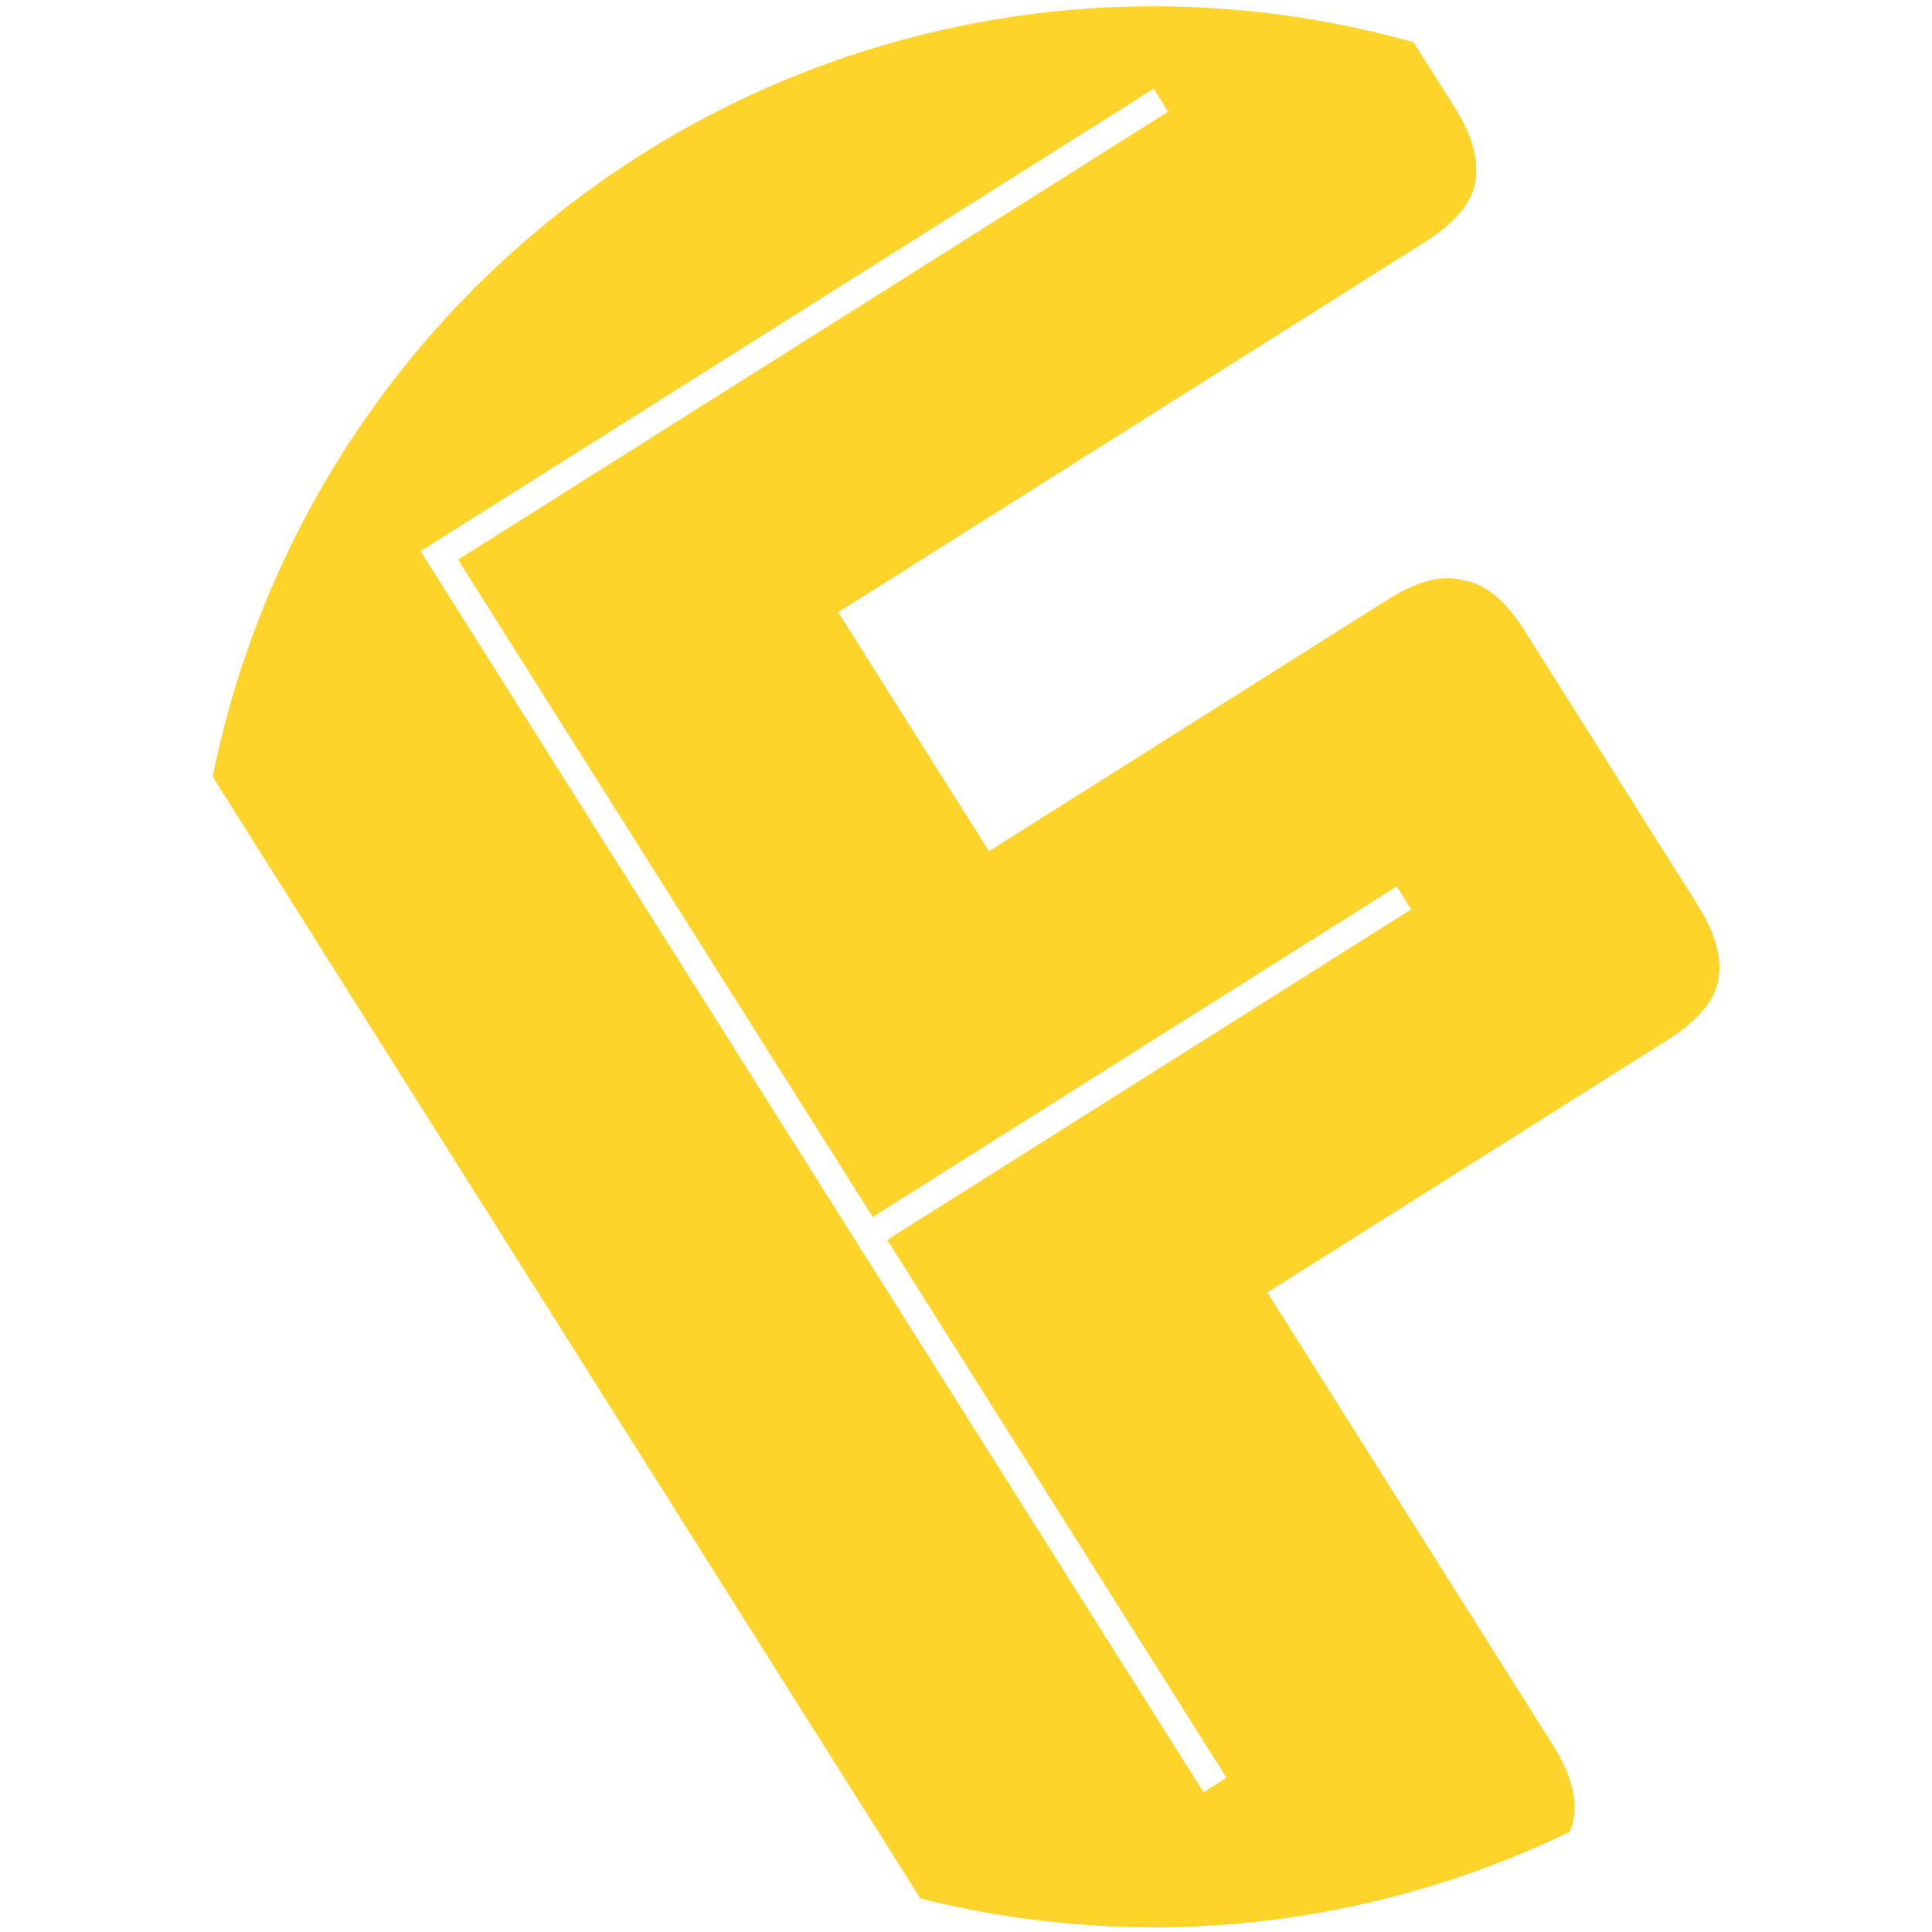
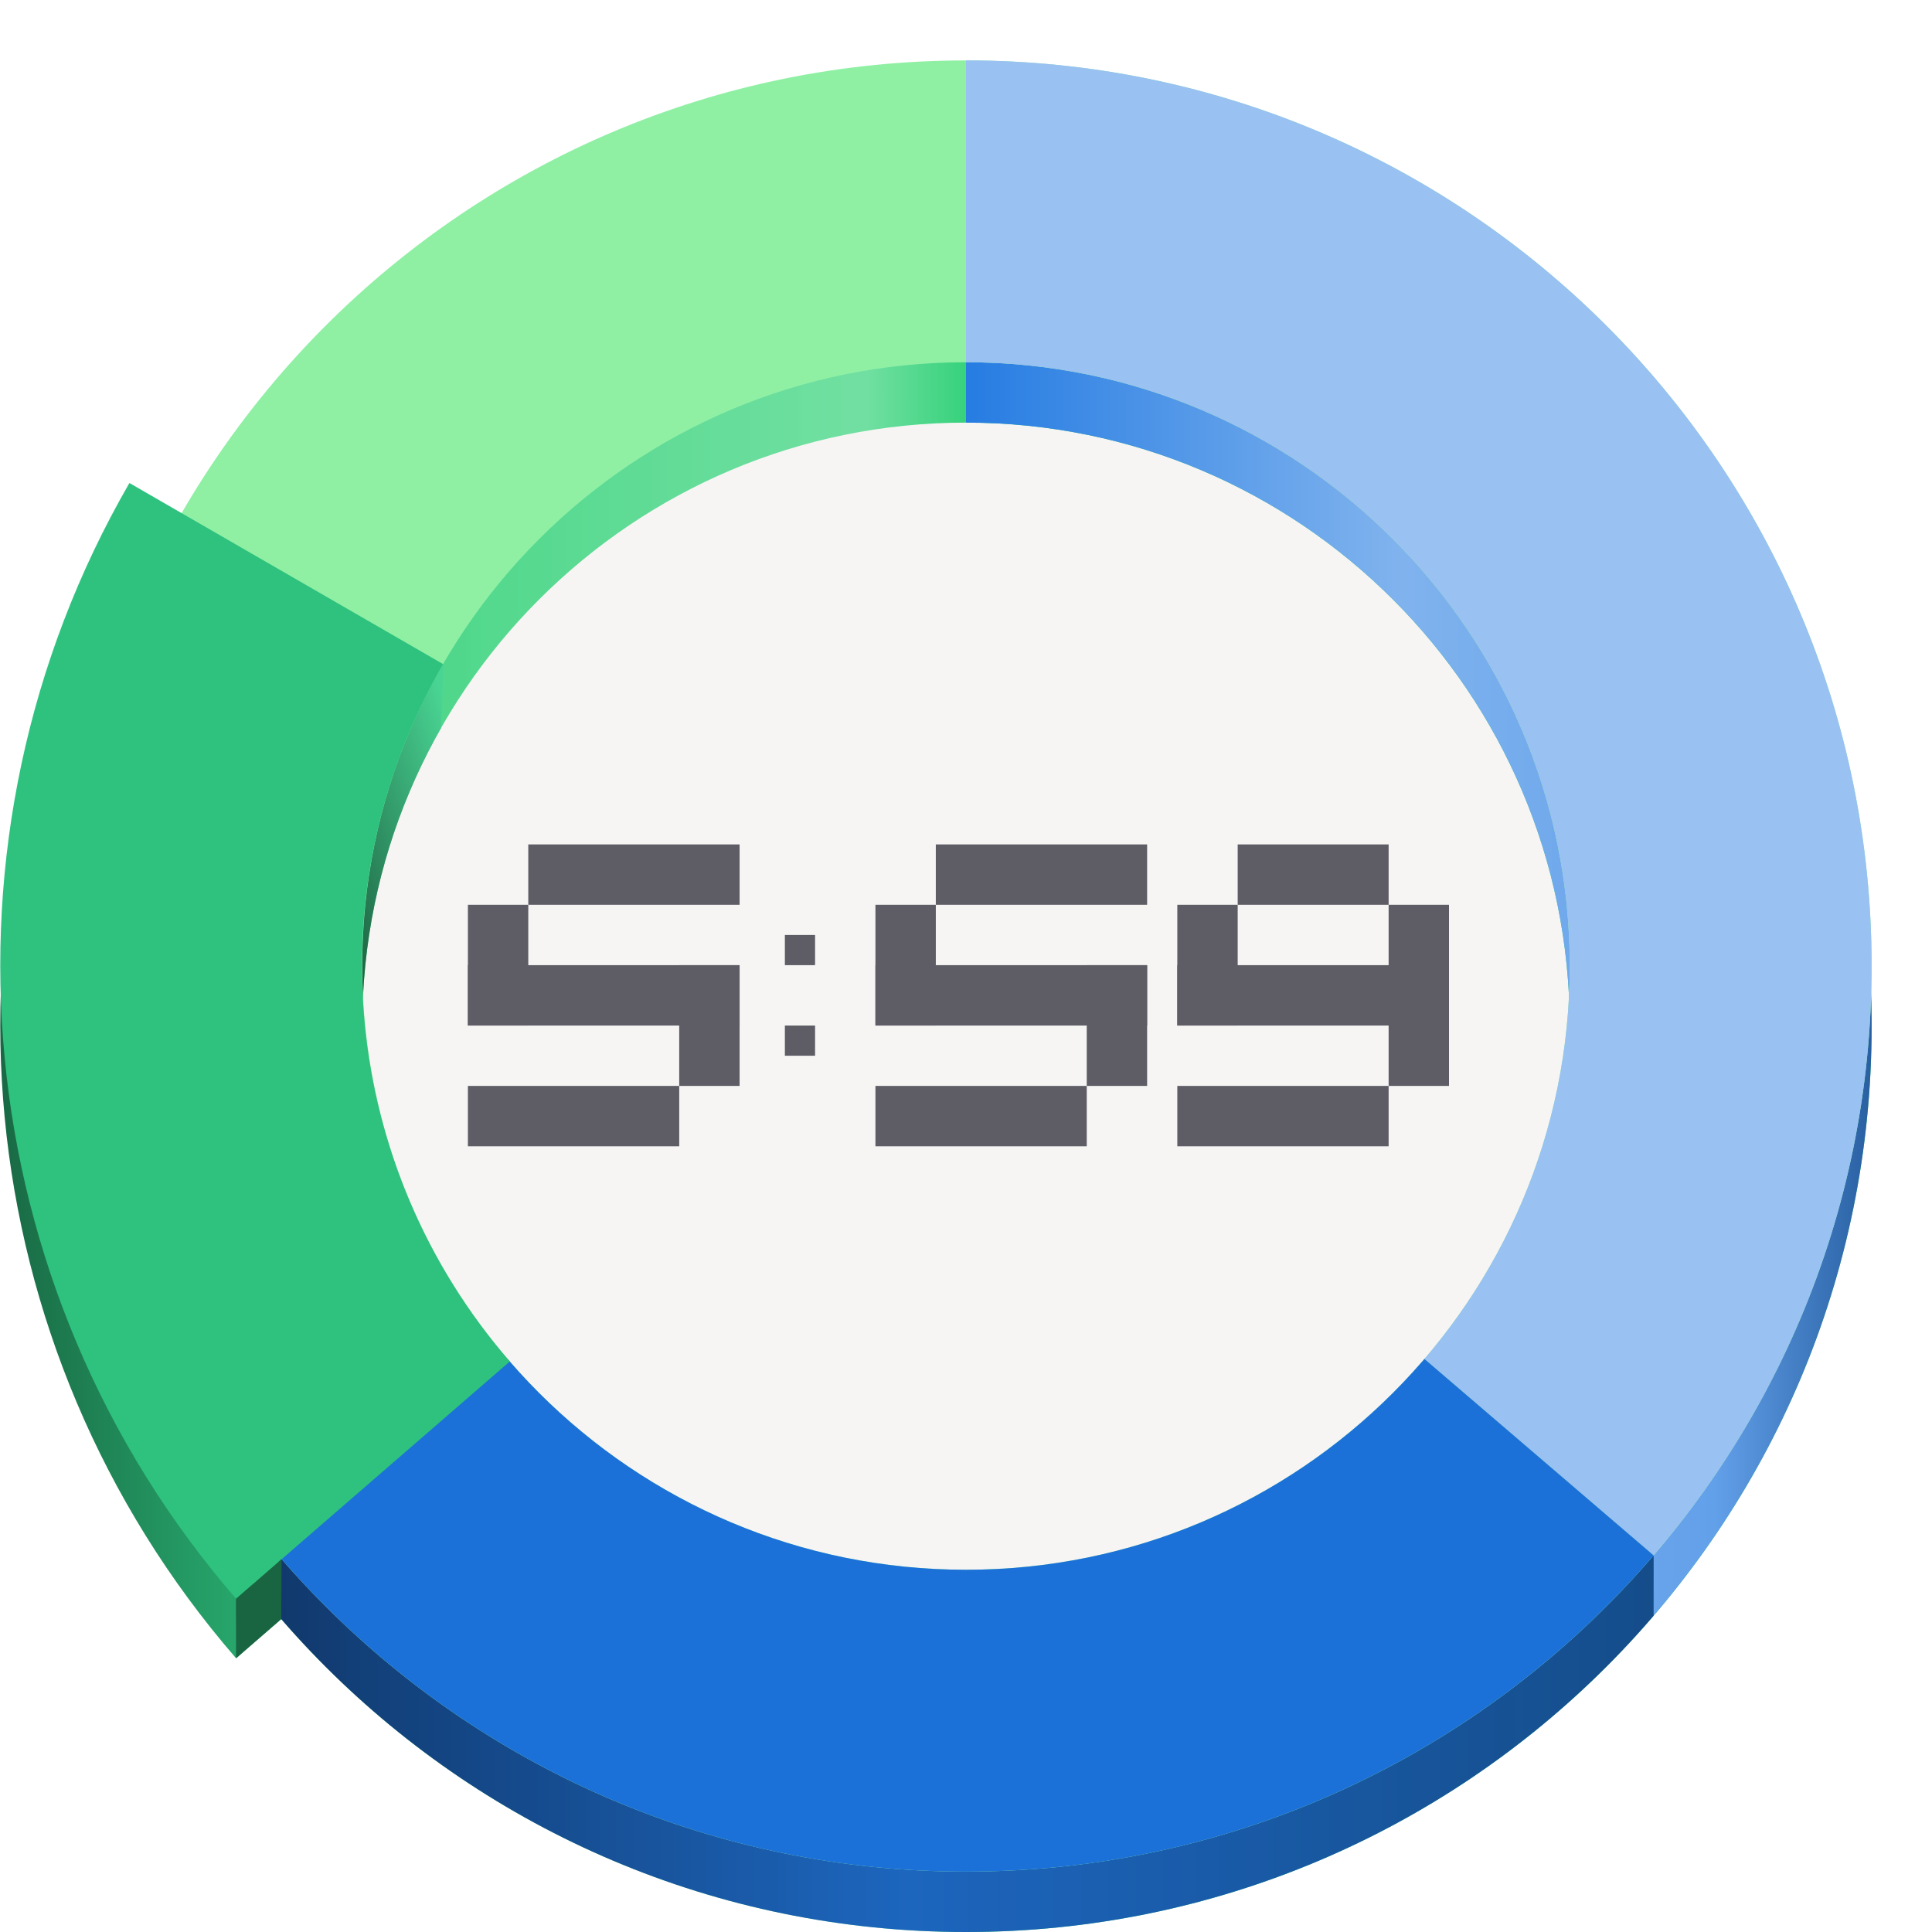
- <svg xmlns="http://www.w3.org/2000/svg" width="161mm" height="161mm" viewBox="0 0 161 161" version="1.1" id="svg5">
-   <defs id="defs2" />
-   <g id="layer1" transform="translate(-43.51223,-66.38725)">
-     <path id="text1508" style="font-style:normal;font-variant:normal;font-weight:800;font-stretch:normal;font-size:105.833px;line-height:1.25;font-family:Dosis;-inkscape-font-specification:'Dosis Ultra-Bold';fill:#ffd42a;fill-opacity:1;stroke:none;stroke-width:0.566" d="M 129.435,67.568 A 80.041,80.041 0 0 0 61.234,131.114 l 58.979,93.484 a 80.041,80.041 0 0 0 29.629,1.743 80.041,80.041 0 0 0 24.487,-7.305 c 0.107,-0.254 0.199,-0.51 0.257,-0.768 0.424,-1.874 -0.129,-4.024 -1.66,-6.45 l -23.803,-37.728 33.324,-21.024 c 2.426,-1.53 3.827,-3.129 4.204,-4.794 0.424,-1.874 -0.129,-4.024 -1.659,-6.45 l -14.498,-22.981 c -1.53,-2.426 -3.193,-3.787 -4.986,-4.084 -1.746,-0.505 -3.832,0.006 -6.258,1.538 l -33.324,21.024 -12.565,-19.918 48.835,-30.81 c 2.426,-1.53 3.828,-3.129 4.205,-4.794 0.424,-1.874 -0.129,-4.024 -1.659,-6.45 l -3.431,-5.438 a 80.041,80.041 0 0 0 -31.876,-2.343 z m 10.218,6.207 1.208,1.915 -59.178,37.335 34.555,54.773 43.665,-27.548 1.208,1.915 -43.665,27.548 28.273,44.814 -1.915,1.208 -65.244,-103.418 z" />
+ <svg xmlns="http://www.w3.org/2000/svg" height="128px" viewBox="0 0 128 128" width="128px">
+   <linearGradient id="a" gradientUnits="userSpaceOnUse" x1="0" x2="20.214" y1="95.995" y2="95.995">
+     <stop offset="0" stop-color="#196944" />
+     <stop offset="1" stop-color="#2bb877" />
+   </linearGradient>
+   <clipPath id="b">
+     <path d="m 4 8 h 120 v 120 h -120 z m 0 0" />
+   </clipPath>
+   <clipPath id="c">
+     <path d="m 64 8 c -33.137 0 -60 26.863 -60 60 c 0 33.141 26.863 60 60 60 s 60 -26.859 60 -60 c 0 -33.137 -26.863 -60 -60 -60 z m 0 20 c 22.09 0 40 17.91 40 40 c 0 22.094 -17.91 40.004 -40 40 c -22.09 0.004 -40 -17.906 -40 -40 c 0 -22.09 17.91 -40 40 -40 z m 0 0" />
+   </clipPath>
+   <linearGradient id="d" gradientUnits="userSpaceOnUse" x1="27.584" x2="64" y1="31.372" y2="31.306">
+     <stop offset="0" stop-color="#4ed78a" />
+     <stop offset="0.819" stop-color="#6fdfa0" stop-opacity="0.984" />
+     <stop offset="1" stop-color="#33d17a" stop-opacity="0.984" />
+   </linearGradient>
+   <clipPath id="e">
+     <path d="m 64 8 h 60 v 112 h -60 z m 0 0" />
+   </clipPath>
+   <clipPath id="f">
+     <path d="m 64 8 c -33.137 0 -60 26.863 -60 60 c 0 33.141 26.863 60 60 60 s 60 -26.859 60 -60 c 0 -33.137 -26.863 -60 -60 -60 z m 0 20 c 22.09 0 40 17.91 40 40 c 0 22.094 -17.91 40.004 -40 40 c -22.09 0.004 -40 -17.906 -40 -40 c 0 -22.09 17.91 -40 40 -40 z m 0 0" />
+   </clipPath>
+   <linearGradient id="g" gradientUnits="userSpaceOnUse" x1="61.303" x2="128" y1="37.954" y2="37.954">
+     <stop offset="0" stop-color="#1e77e1" />
+     <stop offset="0.471" stop-color="#80b3ee" />
+     <stop offset="0.784" stop-color="#62a0ea" />
+     <stop offset="1" stop-color="#124786" />
+   </linearGradient>
+   <clipPath id="h">
+     <path d="m 18 89 h 92 v 39 h -92 z m 0 0" />
+   </clipPath>
+   <clipPath id="i">
+     <path d="m 64 8 c -33.137 0 -60 26.863 -60 60 c 0 33.141 26.863 60 60 60 s 60 -26.859 60 -60 c 0 -33.137 -26.863 -60 -60 -60 z m 0 20 c 22.09 0 40 17.91 40 40 c 0 22.094 -17.91 40.004 -40 40 c -22.09 0.004 -40 -17.906 -40 -40 c 0 -22.09 17.91 -40 40 -40 z m 0 0" />
+   </clipPath>
+   <linearGradient id="j" gradientUnits="userSpaceOnUse" x1="15.481" x2="110.6" y1="115.242" y2="115.242">
+     <stop offset="0" stop-color="#103667" />
+     <stop offset="0.47" stop-color="#1c64be" stop-opacity="0.988" />
+     <stop offset="1" stop-color="#14498a" stop-opacity="0.976" />
+   </linearGradient>
+   <clipPath id="k">
+     <path d="m 4 30 h 26 v 56 h -26 z m 0 0" />
+   </clipPath>
+   <clipPath id="l">
+     <path d="m 64 8 c -33.137 0 -60 26.863 -60 60 c 0 33.141 26.863 60 60 60 s 60 -26.859 60 -60 c 0 -33.137 -26.863 -60 -60 -60 z m 0 20 c 22.09 0 40 17.91 40 40 c 0 22.094 -17.91 40.004 -40 40 c -22.09 0.004 -40 -17.906 -40 -40 c 0 -22.09 17.91 -40 40 -40 z m 0 0" />
+   </clipPath>
+   <linearGradient id="m" gradientUnits="userSpaceOnUse" x1="15.758" x2="30.289" y1="54.044" y2="49.289">
+     <stop offset="0" stop-color="#0d3824" />
+     <stop offset="1" stop-color="#49d493" />
+   </linearGradient>
+   <clipPath id="n">
+     <path d="m 4 4 h 120 v 120 h -120 z m 0 0" />
+   </clipPath>
+   <clipPath id="o">
+     <path d="m 64 4 c -33.137 0 -60 26.863 -60 60 c 0 33.141 26.863 60 60 60 s 60 -26.859 60 -60 c 0 -33.137 -26.863 -60 -60 -60 z m 0 20 c 22.09 0 40 17.91 40 40 c 0 22.094 -17.91 40.004 -40 40 c -22.09 0.004 -40 -17.906 -40 -40 c 0 -22.09 17.91 -40 40 -40 z m 0 0" />
+   </clipPath>
+   <clipPath id="p">
+     <path d="m 64 4 h 60 v 108 h -60 z m 0 0" />
+   </clipPath>
+   <clipPath id="q">
+     <path d="m 64 4 c -33.137 0 -60 26.863 -60 60 c 0 33.141 26.863 60 60 60 s 60 -26.859 60 -60 c 0 -33.137 -26.863 -60 -60 -60 z m 0 20 c 22.09 0 40 17.91 40 40 c 0 22.094 -17.91 40.004 -40 40 c -22.09 0.004 -40 -17.906 -40 -40 c 0 -22.09 17.91 -40 40 -40 z m 0 0" />
+   </clipPath>
+   <clipPath id="r">
+     <path d="m 8 64 h 112 v 60 h -112 z m 0 0" />
+   </clipPath>
+   <clipPath id="s">
+     <path d="m 64 4 c -33.137 0 -60 26.863 -60 60 c 0 33.141 26.863 60 60 60 s 60 -26.859 60 -60 c 0 -33.137 -26.863 -60 -60 -60 z m 0 20 c 22.09 0 40 17.91 40 40 c 0 22.094 -17.91 40.004 -40 40 c -22.09 0.004 -40 -17.906 -40 -40 c 0 -22.09 17.91 -40 40 -40 z m 0 0" />
+   </clipPath>
+   <path d="m 24.707 102.004 c -14.52 -16.75 -16.824 -40.863 -5.742 -60.059" fill="#a51d2d" />
+   <path d="m 8.574 35.945 c -13.621 23.59 -10.773 53.336 7.066 73.918 l 18.137 -15.719 c -11.199 -12.918 -12.965 -31.395 -4.418 -46.199 z m 0 0" fill="url(#a)" />
+   <path d="m 120 64 c 0 30.93 -25.07 56 -56 56 s -56 -25.07 -56 -56 s 25.07 -56 56 -56 s 56 25.07 56 56 z m 0 0" fill="#f6f5f4" />
+   <g clip-path="url(#b)">
+     <g clip-path="url(#c)">
+       <path d="m 124 68.004 c 0 33.137 -26.863 60 -60 60 s -60 -26.863 -60 -60 c 0 -33.137 26.863 -60 60 -60 s 60 26.863 60 60 z m 0 0" fill="url(#d)" />
+     </g>
  </g>
+   <g clip-path="url(#e)">
+     <g clip-path="url(#f)">
+       <path d="m 64 0 v 42 l 45.559 61.047 l -0.004 16.953 l 40.445 -94 z m 0 0" fill="url(#g)" />
+     </g>
+   </g>
+   <g clip-path="url(#h)">
+     <g clip-path="url(#i)">
+       <path d="m 109.559 103.047 l -0.004 7.879 l -41.555 31.074 l -49.316 -29.48 l -0.242 -9.473 l 16.203 -13.883 z m 0 0" fill="url(#j)" />
+     </g>
+   </g>
+   <g clip-path="url(#k)">
+     <g clip-path="url(#l)">
+       <path d="m 29.055 53.473 l 0.305 -9.473 l -25.605 -13.176 l -15.723 54.75 l 39.352 -11.266 l -1.148 -9.344 z m 0 0" fill="url(#m)" />
+     </g>
+   </g>
+   <g fill="#5e5c64">
+     <path d="m 92 59.945 h 4 v 12 h -4 z m 0 0" />
+     <path d="m 78 59.945 h 4 v 8 h -4 z m 0 0" />
+     <path d="m 78 63.945 h 18 v 4 h -18 z m 0 0" />
+     <path d="m 82 55.945 h 10 v 4 h -10 z m 0 0" />
+     <path d="m 78 71.945 h 14 v 4 h -14 z m 0 0" />
+     <path d="m 58 63.945 h 18 v 4 h -18 z m 0 0" />
+     <path d="m 62 55.945 h 14 v 4 h -14 z m 0 0" />
+     <path d="m 58 59.945 h 4 v 8 h -4 z m 0 0" />
+     <path d="m 72 63.945 h 4 v 8 h -4 z m 0 0" />
+     <path d="m 58 71.945 h 14 v 4 h -14 z m 0 0" />
+     <path d="m 52 67.945 h 2 v 2 h -2 z m 0 0" />
+     <path d="m 52 61.945 h 2 v 2 h -2 z m 0 0" />
+     <path d="m 31 63.945 h 18 v 4 h -18 z m 0 0" />
+     <path d="m 35 55.945 h 14 v 4 h -14 z m 0 0" />
+     <path d="m 31 59.945 h 4 v 8 h -4 z m 0 0" />
+     <path d="m 45 63.945 h 4 v 8 h -4 z m 0 0" />
+     <path d="m 31 71.945 h 14 v 4 h -14 z m 0 0" />
+   </g>
+   <g clip-path="url(#n)">
+     <g clip-path="url(#o)">
+       <path d="m 124 64.004 c 0 33.137 -26.863 60 -60 60 s -60 -26.863 -60 -60 c 0 -33.137 26.863 -60 60 -60 s 60 26.863 60 60 z m 0 0" fill="#8ff0a4" />
+     </g>
+   </g>
+   <g clip-path="url(#p)">
+     <g clip-path="url(#q)">
+       <path d="m 64 -4 v 68 l 56 48 l 30 -90 z m 0 0" fill="#99c1f1" />
+     </g>
+   </g>
+   <g clip-path="url(#r)">
+     <g clip-path="url(#s)">
+       <path d="m 64 64 l 56 48 l -52 26 l -60 -26 z m 0 0" fill="#1c71d8" />
+     </g>
+   </g>
+   <path d="m 24.707 98.059 c -14.52 -16.75 -16.824 -40.859 -5.742 -60.059" fill="#ed333b" />
+   <path d="m 8.574 32 c -13.621 23.59 -10.773 53.336 7.066 73.918 l 18.137 -15.719 c -11.199 -12.914 -12.965 -31.395 -4.418 -46.199 z m 0 0" fill="#2ec27e" />
+   <path d="m 18.656 103.297 l -0.023 3.973 l -2.992 2.594 l -0.008 -3.938 z m 0 0" fill="#196542" />
</svg>
